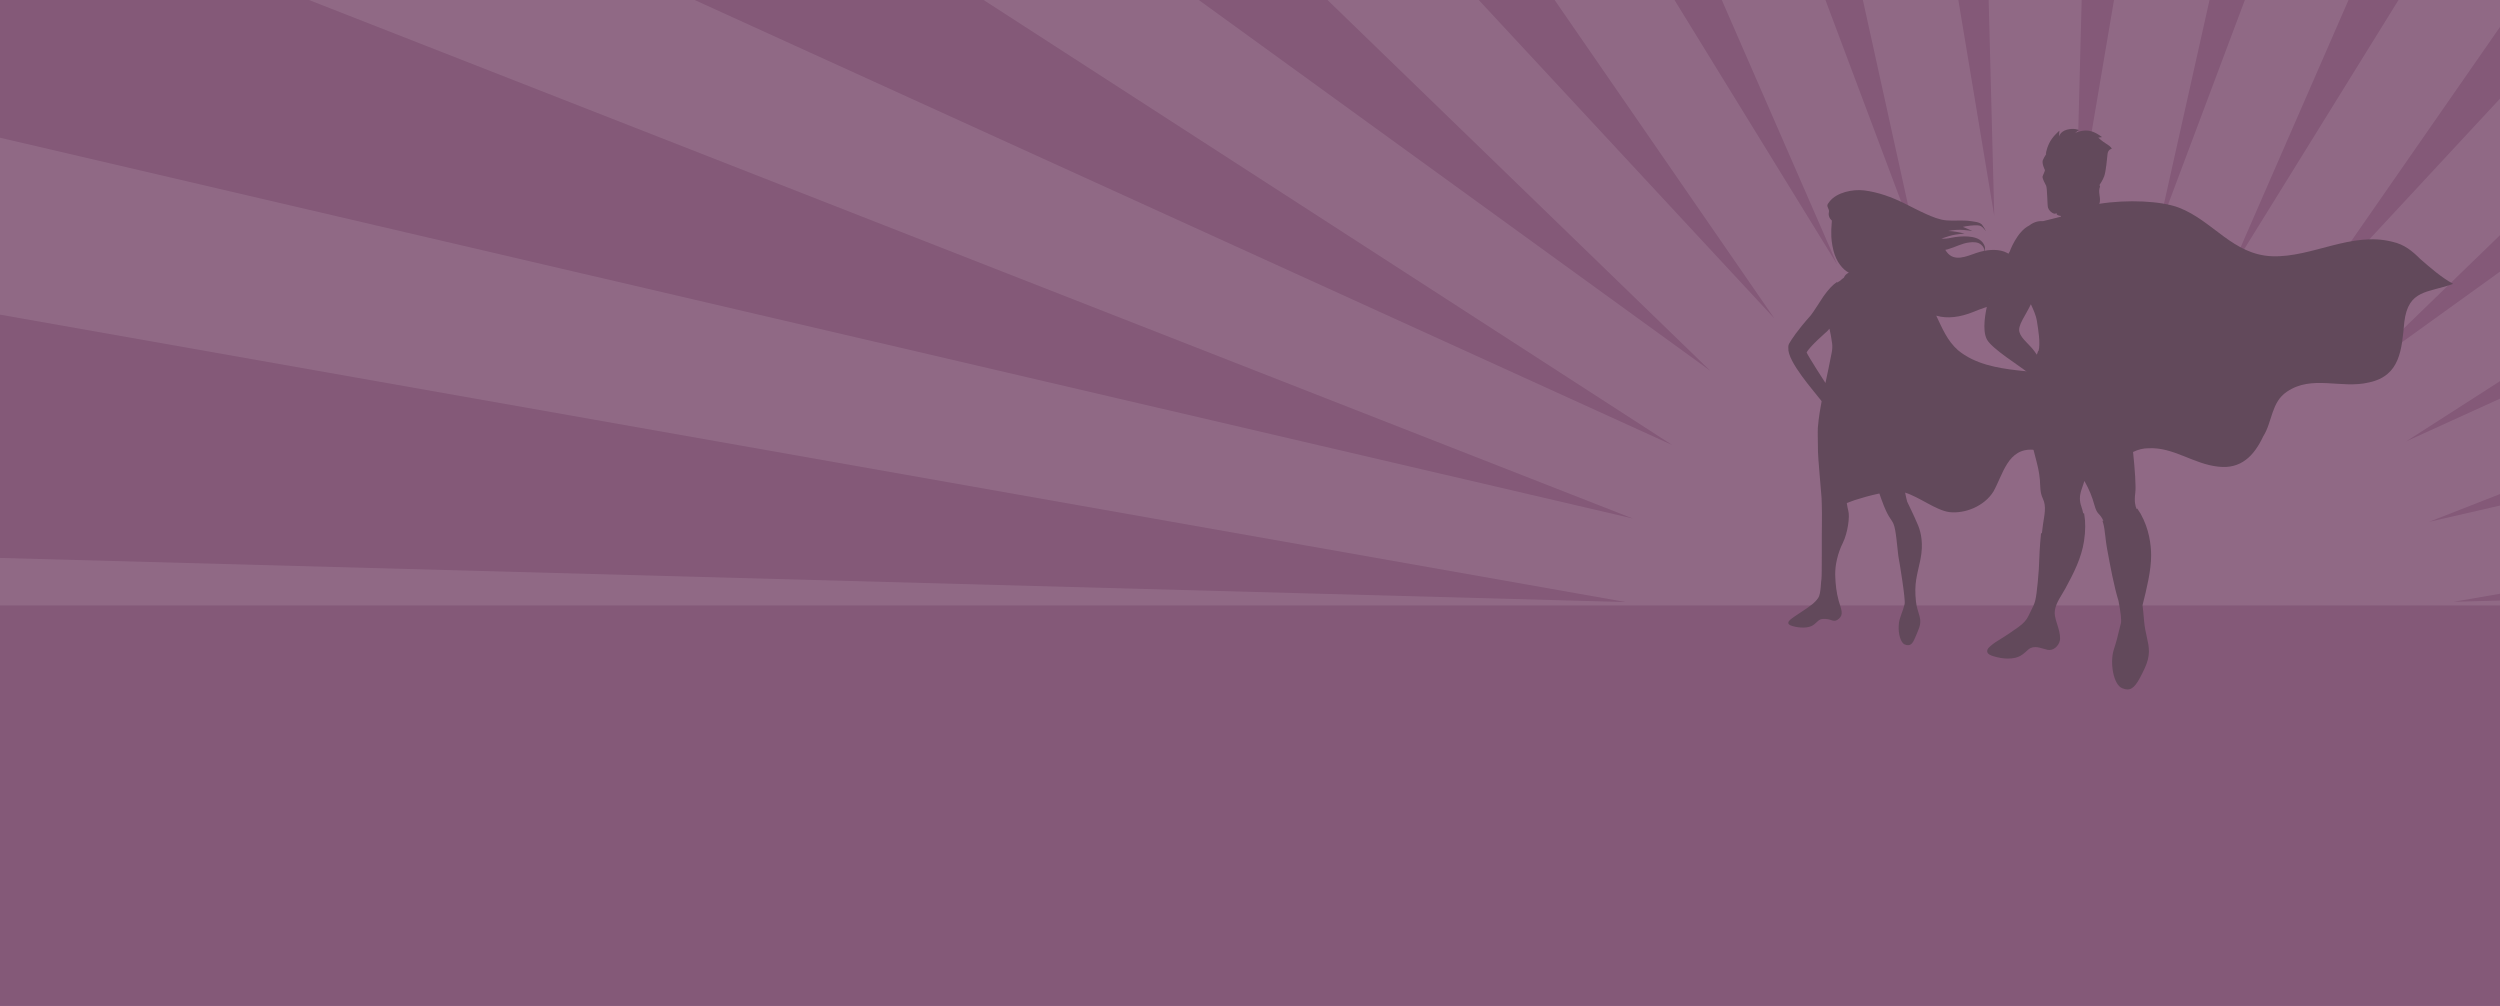
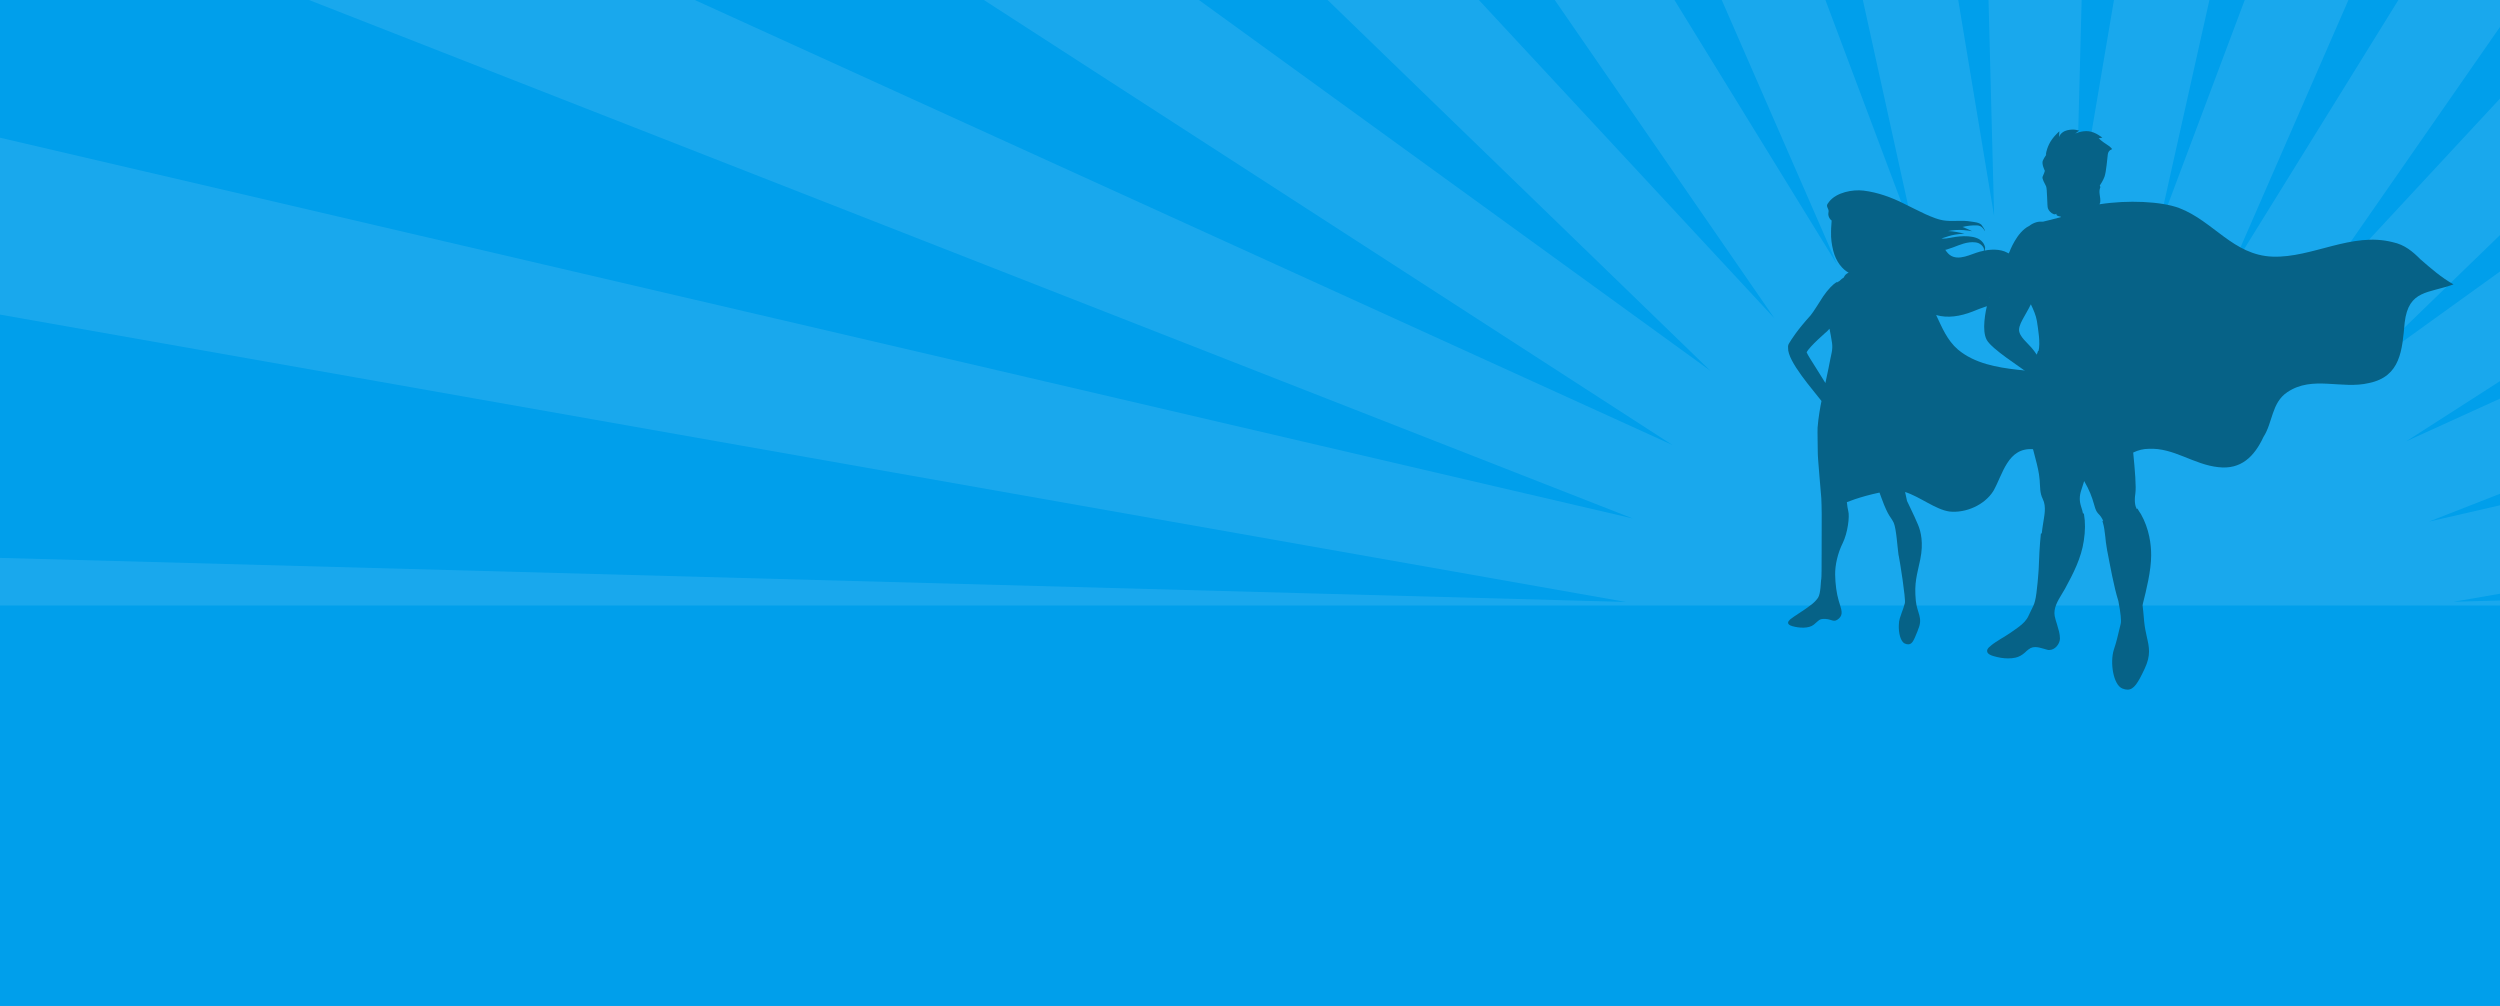
- <svg xmlns="http://www.w3.org/2000/svg" xmlns:xlink="http://www.w3.org/1999/xlink" width="1280" height="515">
-   <defs>
-     <path id="a" d="M0 0L1280 0 1280 515 0 515z" />
-   </defs>
-   <g fill="none" fill-rule="evenodd">
-     <mask id="b" fill="#fff">
-       <use xlink:href="#a" />
+ <svg xmlns="http://www.w3.org/2000/svg" version="1.1" id="Layer_1" x="0px" y="0px" viewBox="0 0 1280 515" style="enable-background:new 0 0 1280 515;" xml:space="preserve">
+   <style type="text/css">
+ 	.st0{fill-rule:evenodd;clip-rule:evenodd;fill:#009FEB;}
+ 	.st1{filter:url(#Adobe_OpacityMaskFilter);}
+ 	.st2{fill-rule:evenodd;clip-rule:evenodd;fill:#FFFFFF;}
+ 	.st3{mask:url(#b_1_);}
+ 	.st4{opacity:0.101;fill-rule:evenodd;clip-rule:evenodd;fill:#FFFFFF;enable-background:new    ;}
+ 	.st5{fill-rule:evenodd;clip-rule:evenodd;fill:#066287;}
+ </style>
+   <g>
+     <g>
+       <path id="a_1_" class="st0" d="M0,0h1280v515H0V0z" />
+     </g>
+     <defs>
+       <filter id="Adobe_OpacityMaskFilter" filterUnits="userSpaceOnUse" x="-238" y="-978" width="2560" height="2615">
+         <feColorMatrix type="matrix" values="1 0 0 0 0  0 1 0 0 0  0 0 1 0 0  0 0 0 1 0" />
+       </filter>
+     </defs>
+     <mask maskUnits="userSpaceOnUse" x="-238" y="-978" width="2560" height="2615" id="b_1_">
+       <g class="st1">
+         <path id="a_2_" class="st2" d="M0,0h1280v515H0V0z" />
+       </g>
    </mask>
-     <use fill="#845978" xlink:href="#a" />
-     <g mask="url(#b)">
+     <g class="st3">
      <g transform="translate(-238 -978)">
-         <path fill="#FFF" opacity=".101" d="M2560 1257.215L1494.187 1286.119 2545.323 1103.766 2526.265 1005.092 1481.549 1245.226 2481.399 853.6 2443.725 760.682 1469.888 1204.02 2372.678 624.649 2318.107 540.942 1442.872 1171.185 2219.915 418.519 2150.277 347.403 1416.649 1137.689 2033.686 249.494 1951.901 193.491 1379.408 1117.883 1815.318 118.773 1724.348 80.284 1342.631 1097.186 1579.95 35.41 1483.409 15.639 1300.81 1093.465 1329.232 0 1230.768 0 1259.073 1088.687 1080.55 14.989 983.951 34.456 1219.029 1101.615 835.652 80.284 744.685 118.773 1178.704 1113.549 611.515 191.345 529.566 247.096 1146.553 1141.127 409.713 347.396 340.088 418.516 1113.739 1167.899 244.251 537.623 189.416 621.159 1094.35 1205.947 116.272 760.679 78.594 853.6 1074.111 1243.515 34.664 1001.099 15.304 1099.718 1070.511 1286.254 0 1257.215 0 1357.78 1065.826 1328.876 14.672 1511.237 33.732 1609.9 1078.463 1369.772 78.594 1761.395 116.272 1854.316 1090.122 1410.977 187.322 1990.346 241.893 2074.063 1117.133 1443.818 340.088 2196.479 409.708 2267.597 1143.349 1477.318 526.309 2365.501 608.092 2421.514 1180.607 1497.092 744.675 2496.227 835.644 2534.721 1217.369 1517.806 980.047 2579.588 1076.586 2599.359 1259.195 1521.54 1230.768 2615 1329.232 2615 1300.932 1526.29 1479.453 2600.009 1576.049 2580.541 1340.973 1513.385 1724.348 2534.721 1815.318 2496.227 1381.305 1501.468 1948.487 2423.652 2030.447 2367.904 1413.474 1473.89 2150.284 2267.597 2219.915 2196.479 1446.256 1447.099 2315.757 2077.374 2370.584 1993.836 1465.623 1409.033 2443.733 1854.316 2481.399 1761.395 1485.901 1371.472 2525.339 1613.896 2544.686 1515.272 1489.581 1328.754 2560 1357.78 2560 1257.215" />
-         <path fill="#845978" d="M238 1530L1649 1530 1649 1288 238 1288z" />
-         <path fill="#62495B" d="M1184.337 1239.582c.847 2.898-.292 11.332-2.838 16.44-2.61 5.243-3.973 11.4-3.87 16.3.104 4.9.696 9.381 1.768 13.249.61 2.202 1.424 4.075 1.53 5.704.116 1.291-.188 2.43-1.356 3.457-2.603 2.295-3.393.38-6.824.172-3.432-.206-3.377.77-5.994 2.872-2.615 2.1-7.481 1.773-10.954.786-1.726-.491-2.233-1.085-2.187-1.666-.052-.639.623-1.273 1.146-1.75 1.139-1.047 7.964-5.337 9.272-6.39 1.31-1.052 2.808-1.722 4.869-4.58 1.502-2.083 1.38-8.905 1.677-9.706.296-.8.117-25.32.223-26.503.103-1.182.032-11.58-.154-14.905-.187-3.326-1.853-20.897-1.838-23.644.015-2.42-.22-10.46-.078-12.351.41-5.36 1.482-11.253 1.951-13.672-4.047-5.29-17.535-20.276-17.058-27.208-.057-.897.08-1.685.456-2.335 1.178-2.043 4.149-6.69 10.967-14.3 1.108-1.237 5.609-8.446 6.549-9.792 2.508-3.59 4.842-6.03 7.015-7.427-.027.117-.055.234-.085.351.4-.253.795-.47 1.184-.652.237-.186.453-.34.638-.455.473-.493 1.117-.989 1.75-1.443.481-1.24 1.321-2.015 2.509-2.517-3.11-1.568-6.466-5.624-7.866-11.291-.793-3.207-1.213-6.385-1.116-9.238a36.606 36.606 0 0 1-.004-1.584c.05-2.044-.037 2.043 0 0 .03-1.213.25-3.094.303-4.57a7.24 7.24 0 0 1-.374-.35 4.327 4.327 0 0 1-1.252-2.69c-.086-1.057.41-1.68-.018-2.645-.936-2.078-.973-2.206.426-4.024 3.676-4.777 11.967-6.44 17.705-5.739 7.173.876 14.116 3.421 20.537 6.594 3.653 1.805 7.251 3.718 10.968 5.39 3.375 1.521 6.992 3.053 10.734 3.371 4.154.355 8.352-.273 12.49.385 1.772.281 4.26.434 5.608 1.746.248.241 2.206 3.148 1.81 3.342.095-.226-.966-1.376-1.136-1.566-.788-.882-1.703-1.326-2.893-1.368-2.524-.101-5.084.242-7.542.785.274.095 5.011 2 4.888 2.282-.025-.343-4.147-.683-4.444-.707a27.4 27.4 0 0 0-7.93.534c2.858.064 5.61.666 8.367 1.327-1.572.141-3.148.277-4.711.525-2.476.384-4.768 1.278-7.145 2.015 1.693.203 3.296-.053 4.942-.39 2.869-.573 5.825-.874 8.754-.652 2.58.202 5.574.812 7.277 2.893.675.826 1.216 1.822 1.359 2.883.022.163-.131.914-.333 1.544 4.53-.863 9.602-.703 13.088 2.02 1.676 1.31 2.9 3.46 3.444 5.487.458 1.708.577 3.55.225 5.286-.36 1.774-1.093 2.183-.192 3.927 1.311 2.557 3.37 4.884 5.808 6.424 1.445.911 3.14 1.577 4.877 1.47.442-.026 4.739-1.7 4.322-2.072.184.126-2.103 2.09-2.29 2.202-1.71 1.025-3.767 1.167-5.687.749-3.085-.667-6.333-2.054-9.115-3.504 1.537 2.123 2.864 4.395 4.24 6.623-1.362-1.229-2.709-2.476-4.09-3.683-1.857-1.615-3.806-3.24-6.152-4.093-2.191.973-4.198 2.336-6.114 3.76 3.956-.25 8.58.182 11.377 3.33 1.338 1.483 2.231 3.402 2.041 5.427-.035.392-1.534 4.865-1.974 4.541 1.149.416.78-5.87.497-6.42-1.249-2.423-3.903-3.582-6.528-3.677-4.764-.174-9.383 1.896-13.727 3.607-6.39 2.517-12.823 3.525-18.704 1.79 2.999 6.302 5.64 12.88 11.16 17.713 8.531 7.055 19.945 9.093 30.411 10.297 13.644 1.476 26.787 2.094 37.221 10.814 7.107 5.805 18.999 8.258 28.462 7.75-12.617.678-17.857 12.01-26.522 18.664-8.667 6.653-20.557 4.2-30.995 3.437-13.168-1.06-15.554 12.77-20.491 21.434-4.558 7.316-14.275 11.375-22.461 10.491-7.107-.997-15.08-7.592-22.722-9.996.467 2.288.937 4.31 1.045 4.606.212.6 3.277 6.553 5.59 12.14 1.463 3.533 2.892 9.43 1.173 17.681-1.72 8.25-3.245 11.791-2.26 21.321.641 6.24 3.83 8.669 1.184 14.64-.103.294-.219.596-.349.907-1.936 4.633-2.625 6.691-4.74 6.816-.578.031-1.172-.081-1.816-.352-2.175-.91-3.326-5.513-3.108-9.464.019-1.23.178-2.415.49-3.412.688-2.203 1.28-3.8 1.771-5.177.302-.93.556-1.757.77-2.639.54-2.223-2.647-21.654-3.117-23.984-.05-.245-.1-.596-.154-1.034-.475-3.534-1.13-13.188-2.435-16.05-1.452-3.185-2.71-2.913-6.159-12.517-.37-1.031-.726-2.042-1.071-3.033-5.187 1.108-9.326 2.34-12.572 3.377-.905.288-2.457.932-4.1 1.502.263 1.753.538 3.221.777 4.037zm-11.709-65.5c1.087-5.093 2.296-10.76 2.52-12.129.378-2.328 1.356-4.99.86-8.373-.388-2.641-.758-4.978-1.322-7.285-.747.847-1.202 1.338-1.202 1.338s-9.15 7.925-10.484 10.847c.444 1.05 2.883 5.021 5.29 8.849 1.714 2.697 3.396 5.3 4.338 6.753zm61.355-68.14c.228.352.467.7.718 1.041 3.884 5.285 10.252 2.212 15.227.516 1.19-.406 2.49-.765 3.843-1.034.062-.433.087-.88.074-.937-.198-.864-.796-1.621-1.454-2.205-1.619-1.431-3.95-1.446-6.002-1.208-3.992.463-7.307 2.44-11.08 3.506-.437.124-.88.23-1.326.32z" />
-         <path fill="#62495B" d="M1331.97 1238.626l.367-.223.221.408c.275.51.574.931.84 1.303.216.303.42.59.583.883l.064.114c4.362 7.816 5.312 15.846 5.339 21.21.039 7.821-2.491 17.906-4.167 24.58l-.242.962c.212 1.792.492 4.332.815 8.157.27 3.188.858 5.808 1.379 8.121 1.164 5.17 2.085 9.252-1.103 16.058-3.496 7.467-5.598 10.801-8.8 10.801h-.002c-.797 0-1.66-.2-2.712-.635-4.58-1.881-6.41-13.277-4.25-19.88 1.368-4.174 2.033-6.992 2.62-9.475.303-1.28.59-2.487.94-3.746.417-1.5.013-5.424-1.203-11.658-2.256-7.179-4.35-18.57-5.474-24.693-.154-.832-.289-1.57-.406-2.188-.387-2.067-.62-4.118-.848-6.1-.298-2.614-.581-5.083-1.173-7.008l-.327-1.061.544.309a8.815 8.815 0 0 0-.566-1.255c-1.825-3.28-2.65-1.935-4.132-7.236-1.126-4.03-2.505-7.587-5.064-12.134-.473 1.561-1.02 3.08-1.54 4.657-1.003 3.032-1.03 5.612.02 8.575.39 1.104.693 2.256.921 3.436l.417-.178.096.547c.7 3.956.67 8.541-.086 13.632-1.32 8.76-5.312 16.59-9.638 24.507-.478.873-1.003 1.739-1.557 2.657-2.172 3.594-4.418 7.31-3.705 11.336.252 1.42.697 2.841 1.172 4.348.744 2.373 1.515 4.829 1.452 7.264-.071 2.677-2.49 5.787-5.507 5.787-.307 0-.615-.032-.918-.098a34.52 34.52 0 0 1-2.077-.564c-1.4-.41-2.846-.837-4.24-.837-.855 0-1.618.157-2.331.483-.81.365-1.509 1.016-2.185 1.646-.21.2-.42.394-.636.582-1.716 1.51-3.194 2.332-4.942 2.743a16.802 16.802 0 0 1-3.87.429c-2.328 0-4.836-.409-7.456-1.216-1.04-.323-3.206-.989-3.178-2.633.018-1.058.919-1.86 1.576-2.447l.345-.306c1.544-1.341 3.353-2.45 5.107-3.526.66-.407 1.35-.829 1.996-1.248 2.074-1.342 4.258-2.833 6.874-4.683 2.628-1.862 4.36-3.785 5.296-5.883.38-.85.81-1.695 1.225-2.51.812-1.6 1.654-3.254 2.13-4.984 1.076-3.925 1.9-16.317 1.908-16.43.205-5.779.481-11.955 1.098-17.95l.02-.194.158-.115c.106-.078.212-.156.32-.233.162-1.516.347-3.027.56-4.53.592-4.18 1.876-8.963-.08-12.97-1.553-3.182-1.278-6.316-1.553-9.79-.595-7.467-3.566-14.373-4.586-21.76a134.789 134.789 0 0 1-1.17-22.97c.096-2.784.253-5.595.683-8.337-.568-.9-1.161-1.672-1.78-2.214-2.905-2.543-17.648-11.6-20.243-16.44-2.6-4.838-.735-14.198.534-19.22 1.237-4.89 3.433-4.748 3.988-10.246.554-5.498 7.1-15.47 7.1-15.47s3.67-10.345 10.06-13.431c2.578-2.049 5.136-2.368 7.123-2.245.422-.104 4.63-1.145 9.092-2.29l-.047-.343c-2.981-.45-2.067-1.528-2.067-1.528s-.803.548-1.445.326c-1.642-.568-2.723-1.923-3.084-3.084-.362-1.16-.341-9.855-.934-11.167-.593-1.311-2.168-3.855-1.793-4.93.378-1.074 1.331-2.826 1.128-3.224-.203-.397-1.608-3.293-1.04-4.966.206-.605.958-1.9 1.858-3.332-.183.196-.289.314-.289.314s.023-2.072 1.68-5.607c1.66-3.534 5.244-6.47 5.244-6.47l-.234 3.078s.56-2.669 4.162-3.616c3.6-.947 6.081.213 6.081.213l-2.045 1.5s3.3-1.604 6.868-1.187c3.568.414 6.966 3.295 6.966 3.295l-1.901.277s1.904 1.836 4.233 3.226c2.33 1.388 2.706 2.427 2.706 2.427s-1.916.397-2.174 2.605c-.26 2.207-.802 8.977-1.719 11.48-.695 1.896-1.884 3.735-2.418 4.514l.3.797c-1.185 2.732.29 4.964-.128 7.925a2.378 2.378 0 0 1-.358.918c14.484-2.305 31.741-1.504 40.772 1.926 17.559 6.732 27.689 24.24 47.948 24.912 20.262.674 40.522-12.793 61.456-7.406 6.078 1.347 10.13 4.714 14.184 8.753 5.402 4.713 10.803 9.426 16.884 12.793-12.833 4.714-22.961 2.693-24.99 19.527-1.348 14.14-2.026 27.606-18.233 30.973-14.183 3.367-29.04-4.04-41.872 4.714-8.104 5.386-7.429 15.487-12.156 22.892-4.726 10.1-11.48 16.833-22.96 15.487-12.834-1.347-22.96-10.1-35.794-9.427-2.62 0-5.245.635-7.866 1.903.945 9.11 1.565 17.69 1.13 21.006-.56 4.294-.024 6.665.71 8.211zm-50.243-80.861c1.092-4.104-.2-11.253-.843-15.414-.464-2.979-1.828-5.89-3.08-8.56-2.677 5.731-6.853 10.803-5.855 14.223 1.166 3.992 5.353 5.992 8.902 11.585.251-.663.726-2.018.726-2.018l.15.184z" />
+         <path class="st4" d="M2560,1257.2l-1065.8,28.9l1051.1-182.4l-19.1-98.7l-1044.7,240.1l999.8-391.6l-37.7-92.9L1469.9,1204     l902.8-579.4l-54.6-83.7l-875.2,630.2l777-752.7l-69.6-71.1l-733.6,790.3l617-888.2l-81.8-56l-572.5,924.4l435.9-999.1l-91-38.5     l-381.7,1016.9L1579.9,35.4l-96.5-19.8l-182.6,1077.8L1329.2,0h-98.5l28.3,1088.7L1080.6,15L984,34.5L1219,1101.6L835.7,80.3     l-91,38.5l434,994.8L611.5,191.3l-81.9,55.8l617,894L409.7,347.4l-69.6,71.1l773.7,749.4L244.3,537.6l-54.8,83.5l904.9,584.8     L116.3,760.7l-37.7,92.9l995.5,389.9L34.7,1001.1l-19.4,98.6l1055.2,186.5L0,1257.2v100.6l1065.8-28.9L14.7,1511.2l19.1,98.7     l1044.7-240.1L78.6,1761.4l37.7,92.9l973.8-443.3l-902.8,579.4l54.6,83.7l875.2-630.2l-777,752.7l69.6,71.1l733.6-790.3     l-617,888.2l81.8,56l572.5-924.4l-435.9,999.1l91,38.5l381.7-1016.9L980,2579.6l96.5,19.8l182.6-1077.8L1230.8,2615h98.5     l-28.3-1088.7L1479.5,2600l96.6-19.5L1341,1513.4l383.4,1021.3l91-38.5l-434-994.8l567.2,922.2l82-55.7l-617-894l736.8,793.7     l69.6-71.1l-773.7-749.4l869.5,630.3l54.8-83.5l-905-584.8l978.1,445.3l37.7-92.9l-995.5-389.9l1039.4,242.4l19.3-98.6     l-1055.1-186.5l1070.4,29V1257.2" />
+         <path class="st0" d="M238,1530h1411v-242H238V1530z" />
+         <path class="st5" d="M1184.3,1239.6c0.8,2.9-0.3,11.3-2.8,16.4c-2.6,5.2-4,11.4-3.9,16.3c0.1,4.9,0.7,9.4,1.8,13.2     c0.6,2.2,1.4,4.1,1.5,5.7c0.1,1.3-0.2,2.4-1.4,3.5c-2.6,2.3-3.4,0.4-6.8,0.2c-3.4-0.2-3.4,0.8-6,2.9c-2.6,2.1-7.5,1.8-11,0.8     c-1.7-0.5-2.2-1.1-2.2-1.7c-0.1-0.6,0.6-1.3,1.1-1.8c1.1-1,8-5.3,9.3-6.4c1.3-1.1,2.8-1.7,4.9-4.6c1.5-2.1,1.4-8.9,1.7-9.7     c0.3-0.8,0.1-25.3,0.2-26.5c0.1-1.2,0-11.6-0.2-14.9c-0.2-3.3-1.9-20.9-1.8-23.6c0-2.4-0.2-10.5-0.1-12.4     c0.4-5.4,1.5-11.3,2-13.7c-4-5.3-17.5-20.3-17.1-27.2c-0.1-0.9,0.1-1.7,0.5-2.3c1.2-2,4.1-6.7,11-14.3c1.1-1.2,5.6-8.4,6.5-9.8     c2.5-3.6,4.8-6,7-7.4c0,0.1-0.1,0.2-0.1,0.4c0.4-0.3,0.8-0.5,1.2-0.7c0.2-0.2,0.5-0.3,0.6-0.5c0.5-0.5,1.1-1,1.8-1.4     c0.5-1.2,1.3-2,2.5-2.5c-3.1-1.6-6.5-5.6-7.9-11.3c-0.8-3.2-1.2-6.4-1.1-9.2c0-0.5,0-1.1,0-1.6c0.1-2,0,2,0,0     c0-1.2,0.3-3.1,0.3-4.6c-0.1-0.1-0.3-0.2-0.4-0.3c-0.7-0.7-1.2-1.7-1.3-2.7c-0.1-1.1,0.4-1.7,0-2.6c-0.9-2.1-1-2.2,0.4-4     c3.7-4.8,12-6.4,17.7-5.7c7.2,0.9,14.1,3.4,20.5,6.6c3.7,1.8,7.3,3.7,11,5.4c3.4,1.5,7,3.1,10.7,3.4c4.2,0.4,8.4-0.3,12.5,0.4     c1.8,0.3,4.3,0.4,5.6,1.7c0.2,0.2,2.2,3.1,1.8,3.3c0.1-0.2-1-1.4-1.1-1.6c-0.8-0.9-1.7-1.3-2.9-1.4c-2.5-0.1-5.1,0.2-7.5,0.8     c0.3,0.1,5,2,4.9,2.3c0-0.3-4.1-0.7-4.4-0.7c-2.7-0.2-5.3,0-7.9,0.5c2.9,0.1,5.6,0.7,8.4,1.3c-1.6,0.1-3.1,0.3-4.7,0.5     c-2.5,0.4-4.8,1.3-7.1,2c1.7,0.2,3.3-0.1,4.9-0.4c2.9-0.6,5.8-0.9,8.8-0.7c2.6,0.2,5.6,0.8,7.3,2.9c0.7,0.8,1.2,1.8,1.4,2.9     c0,0.2-0.1,0.9-0.3,1.5c4.5-0.9,9.6-0.7,13.1,2c1.7,1.3,2.9,3.5,3.4,5.5c0.5,1.7,0.6,3.6,0.2,5.3c-0.4,1.8-1.1,2.2-0.2,3.9     c1.3,2.6,3.4,4.9,5.8,6.4c1.4,0.9,3.1,1.6,4.9,1.5c0.4,0,4.7-1.7,4.3-2.1c0.2,0.1-2.1,2.1-2.3,2.2c-1.7,1-3.8,1.2-5.7,0.7     c-3.1-0.7-6.3-2.1-9.1-3.5c1.5,2.1,2.9,4.4,4.2,6.6c-1.4-1.2-2.7-2.5-4.1-3.7c-1.9-1.6-3.8-3.2-6.2-4.1c-2.2,1-4.2,2.3-6.1,3.8     c4-0.3,8.6,0.2,11.4,3.3c1.3,1.5,2.2,3.4,2,5.4c0,0.4-1.5,4.9-2,4.5c1.1,0.4,0.8-5.9,0.5-6.4c-1.2-2.4-3.9-3.6-6.5-3.7     c-4.8-0.2-9.4,1.9-13.7,3.6c-6.4,2.5-12.8,3.5-18.7,1.8c3,6.3,5.6,12.9,11.2,17.7c8.5,7.1,19.9,9.1,30.4,10.3     c13.6,1.5,26.8,2.1,37.2,10.8c7.1,5.8,19,8.3,28.5,7.8c-12.6,0.7-17.9,12-26.5,18.7c-8.7,6.7-20.6,4.2-31,3.4     c-13.2-1.1-15.6,12.8-20.5,21.4c-4.6,7.3-14.3,11.4-22.5,10.5c-7.1-1-15.1-7.6-22.7-10c0.5,2.3,0.9,4.3,1,4.6     c0.2,0.6,3.3,6.6,5.6,12.1c1.5,3.5,2.9,9.4,1.2,17.7c-1.7,8.3-3.2,11.8-2.3,21.3c0.6,6.2,3.8,8.7,1.2,14.6     c-0.1,0.3-0.2,0.6-0.3,0.9c-1.9,4.6-2.6,6.7-4.7,6.8c-0.6,0-1.2-0.1-1.8-0.4c-2.2-0.9-3.3-5.5-3.1-9.5c0-1.2,0.2-2.4,0.5-3.4     c0.7-2.2,1.3-3.8,1.8-5.2c0.3-0.9,0.6-1.8,0.8-2.6c0.5-2.2-2.6-21.7-3.1-24c-0.1-0.2-0.1-0.6-0.2-1c-0.5-3.5-1.1-13.2-2.4-16.1     c-1.5-3.2-2.7-2.9-6.2-12.5c-0.4-1-0.7-2-1.1-3c-5.2,1.1-9.3,2.3-12.6,3.4c-0.9,0.3-2.5,0.9-4.1,1.5     C1183.8,1237.3,1184.1,1238.8,1184.3,1239.6L1184.3,1239.6z M1172.6,1174.1c1.1-5.1,2.3-10.8,2.5-12.1c0.4-2.3,1.4-5,0.9-8.4     c-0.4-2.6-0.8-5-1.3-7.3c-0.7,0.8-1.2,1.3-1.2,1.3s-9.2,7.9-10.5,10.8c0.4,1.1,2.9,5,5.3,8.8     C1170,1170,1171.7,1172.6,1172.6,1174.1z M1234,1105.9c0.2,0.4,0.5,0.7,0.7,1c3.9,5.3,10.3,2.2,15.2,0.5c1.2-0.4,2.5-0.8,3.8-1     c0.1-0.4,0.1-0.9,0.1-0.9c-0.2-0.9-0.8-1.6-1.5-2.2c-1.6-1.4-3.9-1.4-6-1.2c-4,0.5-7.3,2.4-11.1,3.5     C1234.9,1105.7,1234.4,1105.9,1234,1105.9L1234,1105.9z" />
+         <path class="st5" d="M1332,1238.6l0.4-0.2l0.2,0.4c0.3,0.5,0.6,0.9,0.8,1.3c0.2,0.3,0.4,0.6,0.6,0.9l0.1,0.1     c4.4,7.8,5.3,15.8,5.3,21.2c0,7.8-2.5,17.9-4.2,24.6l-0.2,1c0.2,1.8,0.5,4.3,0.8,8.2c0.3,3.2,0.9,5.8,1.4,8.1     c1.2,5.2,2.1,9.3-1.1,16.1c-3.5,7.5-5.6,10.8-8.8,10.8h0c-0.8,0-1.7-0.2-2.7-0.6c-4.6-1.9-6.4-13.3-4.3-19.9c1.4-4.2,2-7,2.6-9.5     c0.3-1.3,0.6-2.5,0.9-3.7c0.4-1.5,0-5.4-1.2-11.7c-2.3-7.2-4.3-18.6-5.5-24.7c-0.2-0.8-0.3-1.6-0.4-2.2c-0.4-2.1-0.6-4.1-0.8-6.1     c-0.3-2.6-0.6-5.1-1.2-7l-0.3-1.1l0.5,0.3c-0.2-0.4-0.3-0.9-0.6-1.3c-1.8-3.3-2.7-1.9-4.1-7.2c-1.1-4-2.5-7.6-5.1-12.1     c-0.5,1.6-1,3.1-1.5,4.7c-1,3-1,5.6,0,8.6c0.4,1.1,0.7,2.3,0.9,3.4l0.4-0.2l0.1,0.5c0.7,4,0.7,8.5-0.1,13.6     c-1.3,8.8-5.3,16.6-9.6,24.5c-0.5,0.9-1,1.7-1.6,2.7c-2.2,3.6-4.4,7.3-3.7,11.3c0.3,1.4,0.7,2.8,1.2,4.3c0.7,2.4,1.5,4.8,1.5,7.3     c-0.1,2.7-2.5,5.8-5.5,5.8c-0.3,0-0.6,0-0.9-0.1c-0.7-0.2-1.4-0.4-2.1-0.6c-1.4-0.4-2.8-0.8-4.2-0.8c-0.9,0-1.6,0.2-2.3,0.5     c-0.8,0.4-1.5,1-2.2,1.6c-0.2,0.2-0.4,0.4-0.6,0.6c-1.7,1.5-3.2,2.3-4.9,2.7c-1.3,0.3-2.6,0.4-3.9,0.4c-2.3,0-4.8-0.4-7.5-1.2     c-1-0.3-3.2-1-3.2-2.6c0-1.1,0.9-1.9,1.6-2.4l0.3-0.3c1.5-1.3,3.4-2.4,5.1-3.5c0.7-0.4,1.3-0.8,2-1.2c2.1-1.3,4.3-2.8,6.9-4.7     c2.6-1.9,4.4-3.8,5.3-5.9c0.4-0.8,0.8-1.7,1.2-2.5c0.8-1.6,1.7-3.3,2.1-5c1.1-3.9,1.9-16.3,1.9-16.4c0.2-5.8,0.5-12,1.1-17.9     l0-0.2l0.2-0.1c0.1-0.1,0.2-0.2,0.3-0.2c0.2-1.5,0.3-3,0.6-4.5c0.6-4.2,1.9-9-0.1-13c-1.6-3.2-1.3-6.3-1.6-9.8     c-0.6-7.5-3.6-14.4-4.6-21.8c-1-7.6-1.4-15.3-1.2-23c0.1-2.8,0.3-5.6,0.7-8.3c-0.6-0.9-1.2-1.7-1.8-2.2     c-2.9-2.5-17.6-11.6-20.2-16.4c-2.6-4.8-0.7-14.2,0.5-19.2c1.2-4.9,3.4-4.7,4-10.2c0.6-5.5,7.1-15.5,7.1-15.5s3.7-10.3,10.1-13.4     c2.6-2,5.1-2.4,7.1-2.2c0.4-0.1,4.6-1.1,9.1-2.3l0-0.3c-3-0.4-2.1-1.5-2.1-1.5s-0.8,0.5-1.4,0.3c-1.6-0.6-2.7-1.9-3.1-3.1     c-0.4-1.2-0.3-9.9-0.9-11.2c-0.6-1.3-2.2-3.9-1.8-4.9c0.4-1.1,1.3-2.8,1.1-3.2c-0.2-0.4-1.6-3.3-1-5c0.2-0.6,1-1.9,1.9-3.3     c-0.2,0.2-0.3,0.3-0.3,0.3s0-2.1,1.7-5.6c1.7-3.5,5.2-6.5,5.2-6.5l-0.2,3.1c0,0,0.6-2.7,4.2-3.6c3.6-0.9,6.1,0.2,6.1,0.2l-2,1.5     c0,0,3.3-1.6,6.9-1.2c3.6,0.4,7,3.3,7,3.3l-1.9,0.3c0,0,1.9,1.8,4.2,3.2c2.3,1.4,2.7,2.4,2.7,2.4s-1.9,0.4-2.2,2.6     c-0.3,2.2-0.8,9-1.7,11.5c-0.7,1.9-1.9,3.7-2.4,4.5l0.3,0.8c-1.2,2.7,0.3,5-0.1,7.9c-0.1,0.3-0.2,0.6-0.4,0.9     c14.5-2.3,31.7-1.5,40.8,1.9c17.6,6.7,27.7,24.2,47.9,24.9c20.3,0.7,40.5-12.8,61.5-7.4c6.1,1.3,10.1,4.7,14.2,8.8     c5.4,4.7,10.8,9.4,16.9,12.8c-12.8,4.7-23,2.7-25,19.5c-1.3,14.1-2,27.6-18.2,31c-14.2,3.4-29-4-41.9,4.7     c-8.1,5.4-7.4,15.5-12.2,22.9c-4.7,10.1-11.5,16.8-23,15.5c-12.8-1.3-23-10.1-35.8-9.4c-2.6,0-5.2,0.6-7.9,1.9     c0.9,9.1,1.6,17.7,1.1,21C1330.7,1234.7,1331.2,1237.1,1332,1238.6L1332,1238.6z M1281.7,1157.8c1.1-4.1-0.2-11.3-0.8-15.4     c-0.5-3-1.8-5.9-3.1-8.6c-2.7,5.7-6.9,10.8-5.9,14.2c1.2,4,5.4,6,8.9,11.6c0.3-0.7,0.7-2,0.7-2L1281.7,1157.8z" />
      </g>
    </g>
  </g>
</svg>
